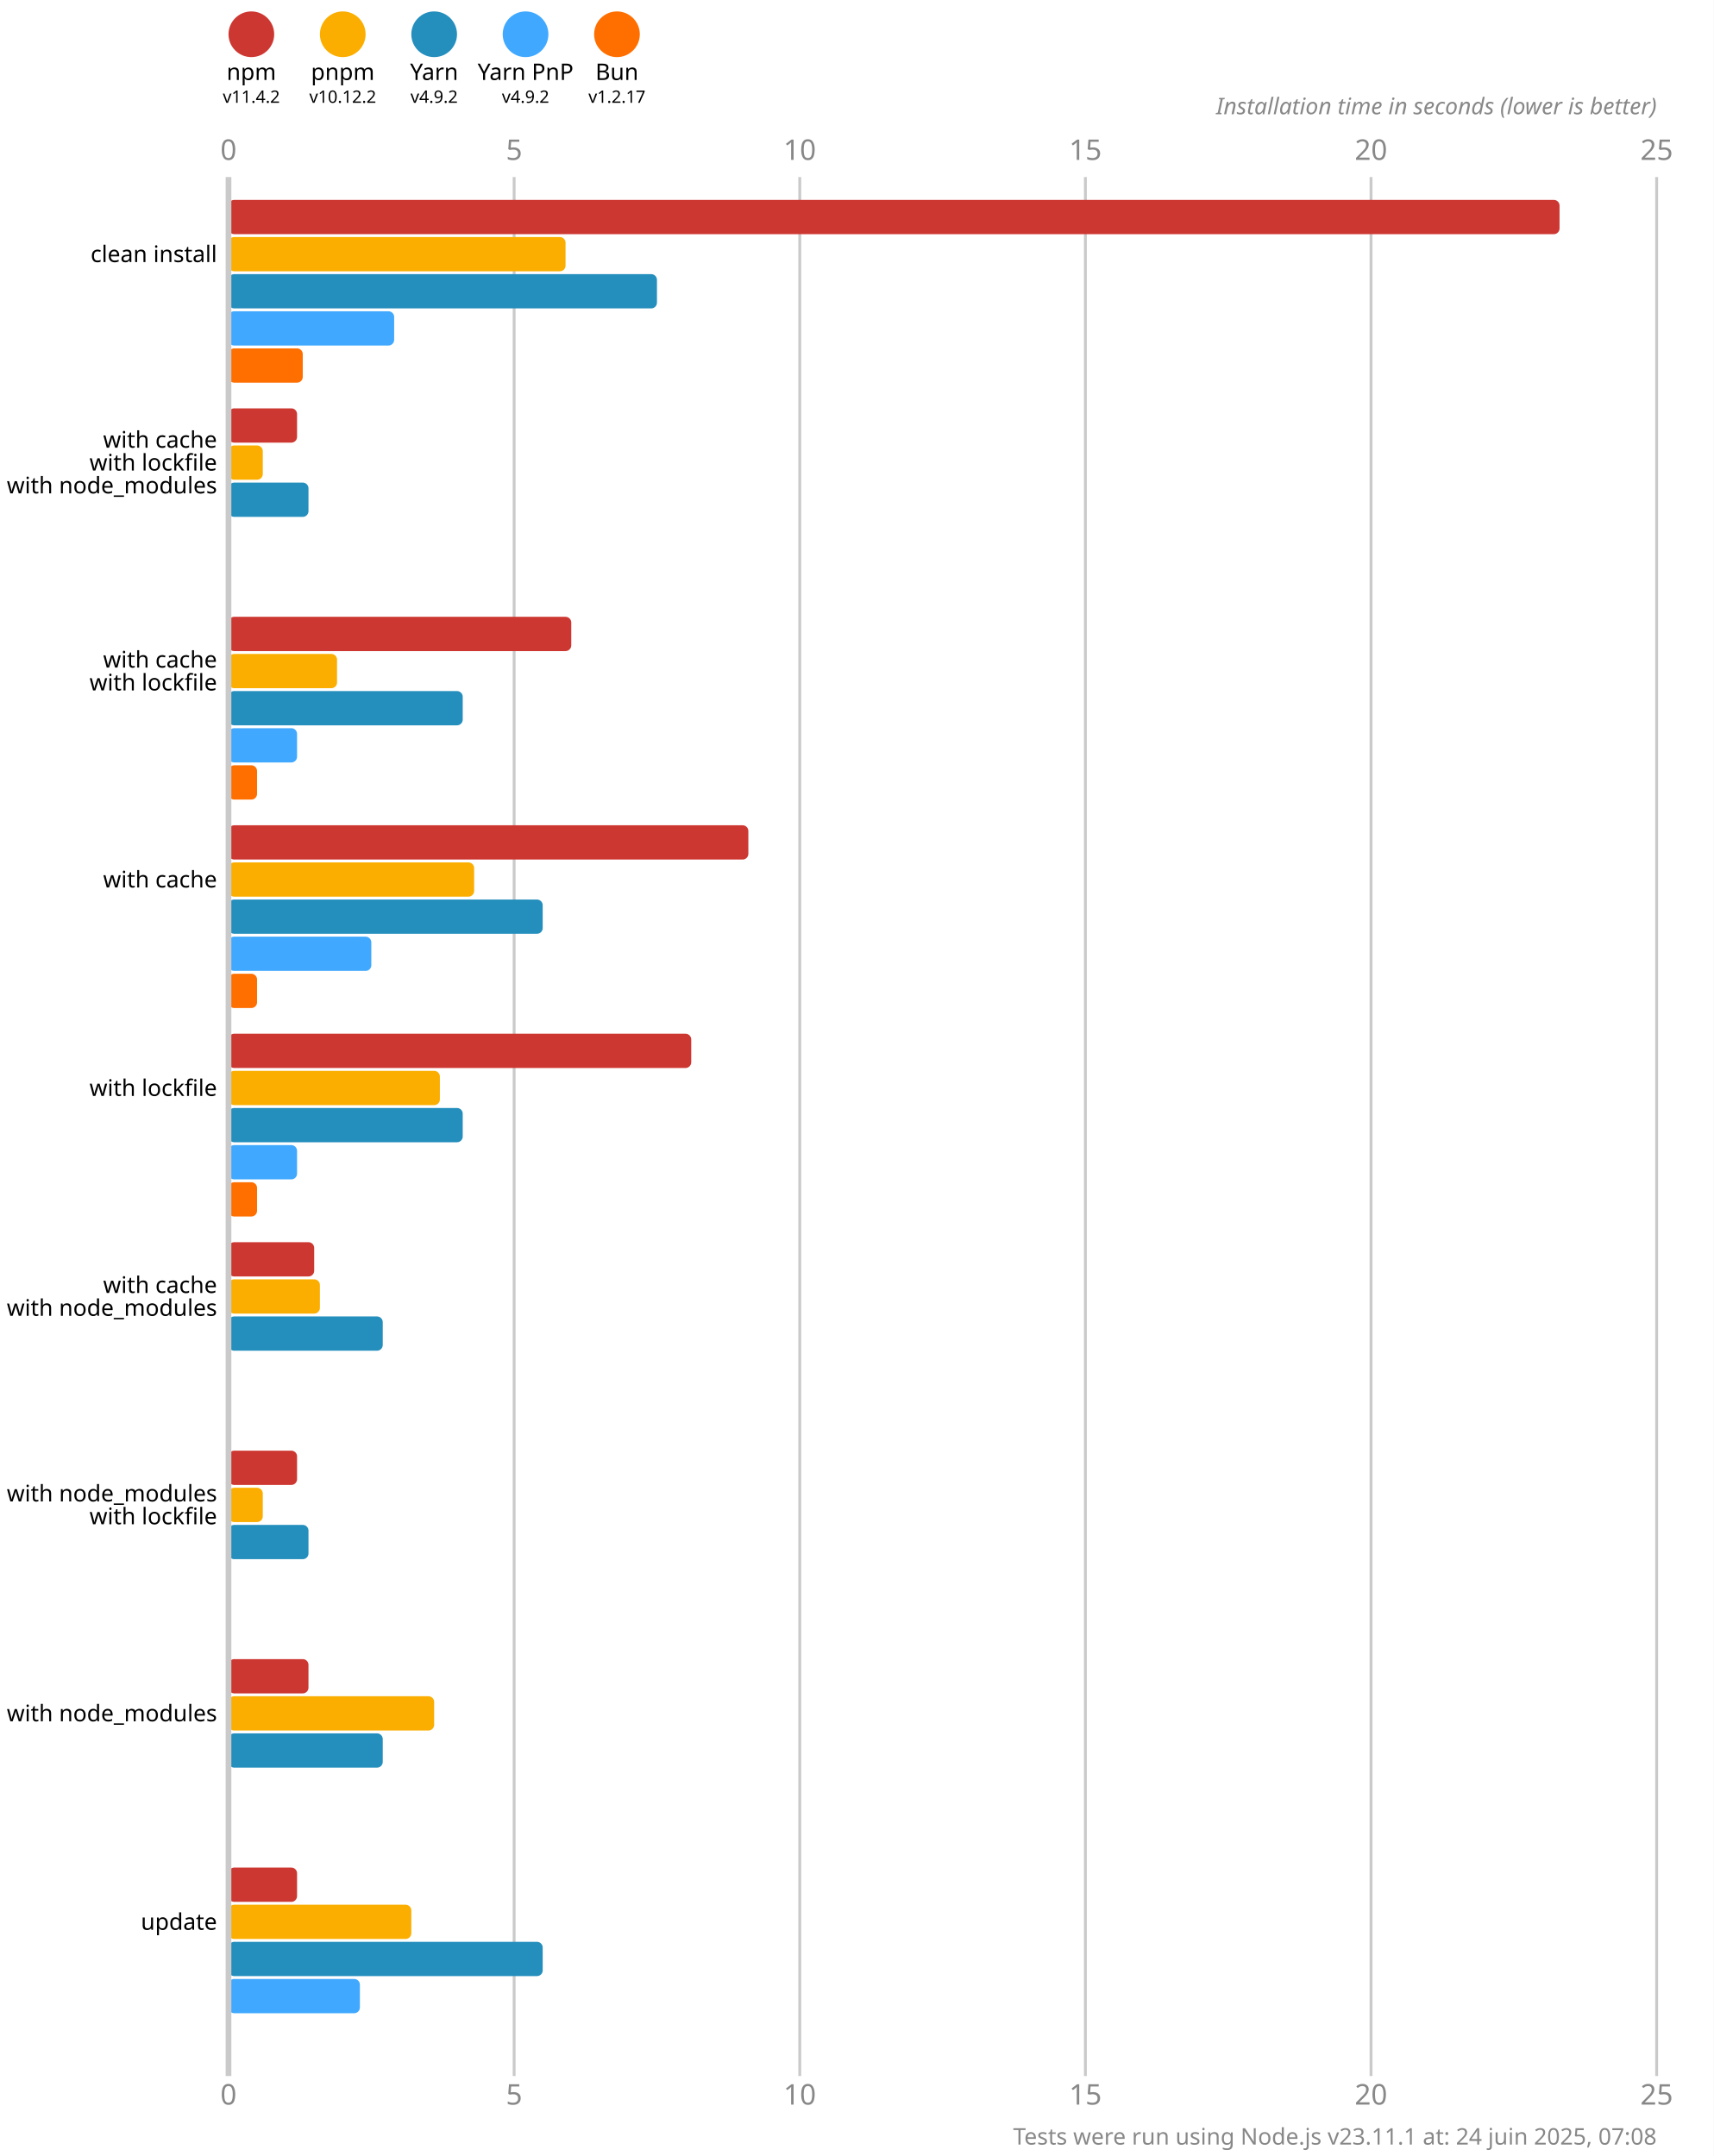
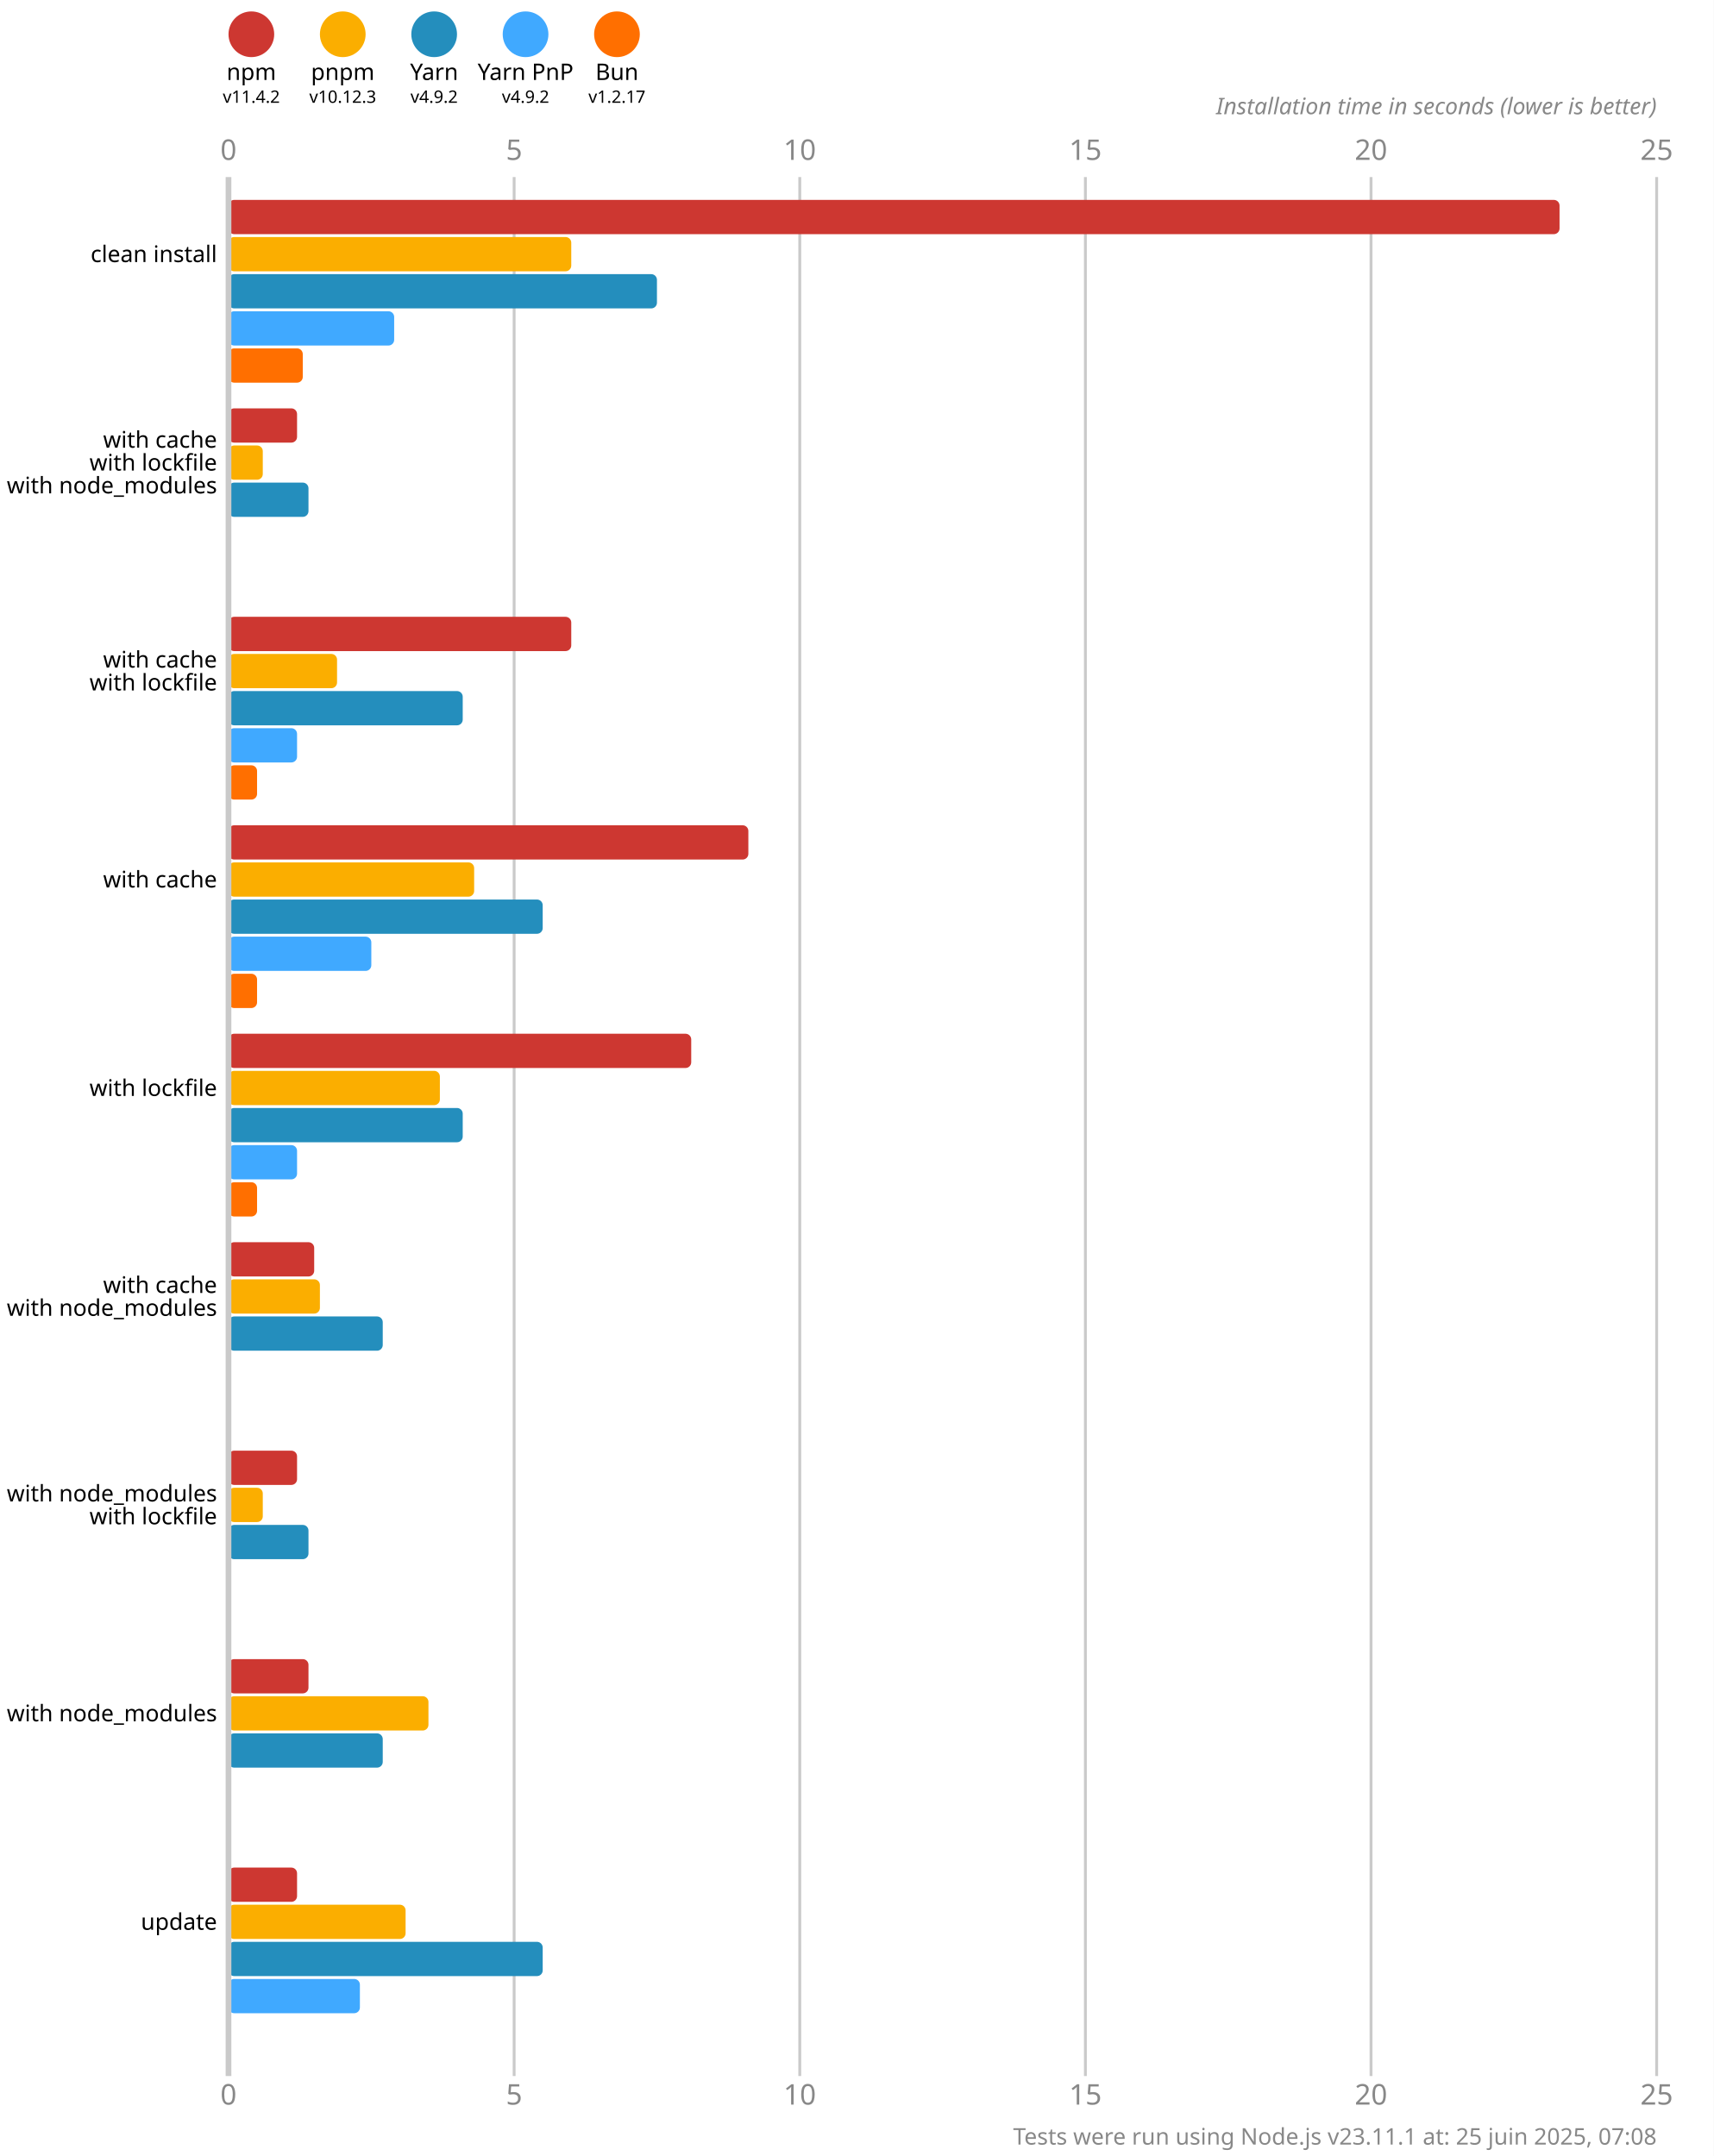
<svg xmlns="http://www.w3.org/2000/svg" version="1.1" viewBox="0 0 300 377.5">
  <style>
    .font { font-family: sans-serif; }
    .s3 { font-size: 3px; }
    .s4 { font-size: 4px; }
    .s5 { font-size: 5px; }
    .line { stroke: #cacaca; }
    .width { stroke-width: 0.5; }
    .text { fill: #888; }
  </style>
  <rect x="0" y="0" width="300" height="377.5" fill="#fff" />
  <circle cx="44" cy="6" r="4" fill="#cd3731" />
  <text x="44" y="14" class="font s4" text-anchor="middle">npm</text>
  <text x="44" y="18" class="font s3" text-anchor="middle">v11.4.2</text>
  <circle cx="60" cy="6" r="4" fill="#fbae00" />
  <text x="60" y="14" class="font s4" text-anchor="middle">pnpm</text>
-   <text x="60" y="18" class="font s3" text-anchor="middle">v10.12.2</text>
+   <text x="60" y="18" class="font s3" text-anchor="middle">v10.12.3</text>
  <circle cx="76" cy="6" r="4" fill="#248ebd" />
  <text x="76" y="14" class="font s4" text-anchor="middle">Yarn</text>
  <text x="76" y="18" class="font s3" text-anchor="middle">v4.9.2</text>
  <circle cx="92" cy="6" r="4" fill="#40a9ff" />
  <text x="92" y="14" class="font s4" text-anchor="middle">Yarn PnP</text>
  <text x="92" y="18" class="font s3" text-anchor="middle">v4.9.2</text>
  <circle cx="108" cy="6" r="4" fill="#ff6f00" />
  <text x="108" y="14" class="font s4" text-anchor="middle">Bun</text>
  <text x="108" y="18" class="font s3" text-anchor="middle">v1.2.17</text>
  <text x="40" y="28" class="font s5 text" text-anchor="middle">0</text>
  <text x="40" y="368.5" class="font s5 text" text-anchor="middle">0</text>
  <line x1="90" y1="31" x2="90" y2="363.5" class="line width" />
  <text x="90" y="28" class="font s5 text" text-anchor="middle">5</text>
  <text x="90" y="368.5" class="font s5 text" text-anchor="middle">5</text>
  <line x1="140" y1="31" x2="140" y2="363.5" class="line width" />
  <text x="140" y="28" class="font s5 text" text-anchor="middle">10</text>
  <text x="140" y="368.5" class="font s5 text" text-anchor="middle">10</text>
  <line x1="190" y1="31" x2="190" y2="363.5" class="line width" />
  <text x="190" y="28" class="font s5 text" text-anchor="middle">15</text>
  <text x="190" y="368.5" class="font s5 text" text-anchor="middle">15</text>
  <line x1="240" y1="31" x2="240" y2="363.5" class="line width" />
  <text x="240" y="28" class="font s5 text" text-anchor="middle">20</text>
  <text x="240" y="368.5" class="font s5 text" text-anchor="middle">20</text>
  <line x1="290" y1="31" x2="290" y2="363.5" class="line width" />
  <text x="290" y="28" class="font s5 text" text-anchor="middle">25</text>
  <text x="290" y="368.5" class="font s5 text" text-anchor="middle">25</text>
  <text x="290" y="20" class="font s4 text" font-style="italic" text-anchor="end">Installation time in seconds (lower is better)</text>
  <rect x="40" y="35" width="233" height="6" fill="#cd3731" rx="1" ry="1" />
-   <rect x="40" y="41.5" width="59" height="6" fill="#fbae00" rx="1" ry="1" />
+   <rect x="40" y="41.5" width="60" height="6" fill="#fbae00" rx="1" ry="1" />
  <rect x="40" y="48" width="75" height="6" fill="#248ebd" rx="1" ry="1" />
  <rect x="40" y="54.5" width="29" height="6" fill="#40a9ff" rx="1" ry="1" />
  <rect x="40" y="61" width="13" height="6" fill="#ff6f00" rx="1" ry="1" />
  <rect x="40" y="71.5" width="12" height="6" fill="#cd3731" rx="1" ry="1" />
  <rect x="40" y="78" width="6" height="6" fill="#fbae00" rx="1" ry="1" />
  <rect x="40" y="84.5" width="14" height="6" fill="#248ebd" rx="1" ry="1" />
  <rect x="40" y="91" width="0" height="6" fill="#40a9ff" rx="1" ry="1" />
  <rect x="40" y="97.5" width="0" height="6" fill="#ff6f00" rx="1" ry="1" />
  <rect x="40" y="108" width="60" height="6" fill="#cd3731" rx="1" ry="1" />
  <rect x="40" y="114.5" width="19" height="6" fill="#fbae00" rx="1" ry="1" />
  <rect x="40" y="121" width="41" height="6" fill="#248ebd" rx="1" ry="1" />
  <rect x="40" y="127.5" width="12" height="6" fill="#40a9ff" rx="1" ry="1" />
  <rect x="40" y="134" width="5" height="6" fill="#ff6f00" rx="1" ry="1" />
  <rect x="40" y="144.5" width="91" height="6" fill="#cd3731" rx="1" ry="1" />
  <rect x="40" y="151" width="43" height="6" fill="#fbae00" rx="1" ry="1" />
  <rect x="40" y="157.5" width="55" height="6" fill="#248ebd" rx="1" ry="1" />
  <rect x="40" y="164" width="25" height="6" fill="#40a9ff" rx="1" ry="1" />
  <rect x="40" y="170.5" width="5" height="6" fill="#ff6f00" rx="1" ry="1" />
  <rect x="40" y="181" width="81" height="6" fill="#cd3731" rx="1" ry="1" />
  <rect x="40" y="187.5" width="37" height="6" fill="#fbae00" rx="1" ry="1" />
  <rect x="40" y="194" width="41" height="6" fill="#248ebd" rx="1" ry="1" />
  <rect x="40" y="200.5" width="12" height="6" fill="#40a9ff" rx="1" ry="1" />
  <rect x="40" y="207" width="5" height="6" fill="#ff6f00" rx="1" ry="1" />
  <rect x="40" y="217.5" width="15" height="6" fill="#cd3731" rx="1" ry="1" />
  <rect x="40" y="224" width="16" height="6" fill="#fbae00" rx="1" ry="1" />
  <rect x="40" y="230.5" width="27" height="6" fill="#248ebd" rx="1" ry="1" />
  <rect x="40" y="237" width="0" height="6" fill="#40a9ff" rx="1" ry="1" />
  <rect x="40" y="243.5" width="0" height="6" fill="#ff6f00" rx="1" ry="1" />
  <rect x="40" y="254" width="12" height="6" fill="#cd3731" rx="1" ry="1" />
  <rect x="40" y="260.5" width="6" height="6" fill="#fbae00" rx="1" ry="1" />
  <rect x="40" y="267" width="14" height="6" fill="#248ebd" rx="1" ry="1" />
  <rect x="40" y="273.5" width="0" height="6" fill="#40a9ff" rx="1" ry="1" />
  <rect x="40" y="280" width="0" height="6" fill="#ff6f00" rx="1" ry="1" />
  <rect x="40" y="290.5" width="14" height="6" fill="#cd3731" rx="1" ry="1" />
-   <rect x="40" y="297" width="36" height="6" fill="#fbae00" rx="1" ry="1" />
+   <rect x="40" y="297" width="35" height="6" fill="#fbae00" rx="1" ry="1" />
  <rect x="40" y="303.5" width="27" height="6" fill="#248ebd" rx="1" ry="1" />
  <rect x="40" y="310" width="0" height="6" fill="#40a9ff" rx="1" ry="1" />
  <rect x="40" y="316.5" width="0" height="6" fill="#ff6f00" rx="1" ry="1" />
  <rect x="40" y="327" width="12" height="6" fill="#cd3731" rx="1" ry="1" />
-   <rect x="40" y="333.5" width="32" height="6" fill="#fbae00" rx="1" ry="1" />
+   <rect x="40" y="333.5" width="31" height="6" fill="#fbae00" rx="1" ry="1" />
  <rect x="40" y="340" width="55" height="6" fill="#248ebd" rx="1" ry="1" />
  <rect x="40" y="346.5" width="23" height="6" fill="#40a9ff" rx="1" ry="1" />
  <rect x="40" y="353" width="0" height="6" fill="#ff6f00" rx="1" ry="1" />
  <line x1="40" y1="31" x2="40" y2="363.5" class="line" />
  <text x="38" y="44.5" class="font s4" dominant-baseline="middle" text-anchor="end">clean install</text>
  <text x="38" y="77" class="font s4" dominant-baseline="middle" text-anchor="end">with cache</text>
  <text x="38" y="81" class="font s4" dominant-baseline="middle" text-anchor="end">with lockfile</text>
  <text x="38" y="85" class="font s4" dominant-baseline="middle" text-anchor="end">with node_modules</text>
  <text x="38" y="115.5" class="font s4" dominant-baseline="middle" text-anchor="end">with cache</text>
  <text x="38" y="119.5" class="font s4" dominant-baseline="middle" text-anchor="end">with lockfile</text>
  <text x="38" y="154" class="font s4" dominant-baseline="middle" text-anchor="end">with cache</text>
  <text x="38" y="190.5" class="font s4" dominant-baseline="middle" text-anchor="end">with lockfile</text>
  <text x="38" y="225" class="font s4" dominant-baseline="middle" text-anchor="end">with cache</text>
  <text x="38" y="229" class="font s4" dominant-baseline="middle" text-anchor="end">with node_modules</text>
  <text x="38" y="261.5" class="font s4" dominant-baseline="middle" text-anchor="end">with node_modules</text>
  <text x="38" y="265.5" class="font s4" dominant-baseline="middle" text-anchor="end">with lockfile</text>
  <text x="38" y="300" class="font s4" dominant-baseline="middle" text-anchor="end">with node_modules</text>
  <text x="38" y="336.5" class="font s4" dominant-baseline="middle" text-anchor="end">update</text>
-   <text x="290" y="375.5" class="font s4 text" text-anchor="end">Tests were run using Node.js v23.11.1 at: 24 juin 2025, 07:08</text>
+   <text x="290" y="375.5" class="font s4 text" text-anchor="end">Tests were run using Node.js v23.11.1 at: 25 juin 2025, 07:08</text>
</svg>
